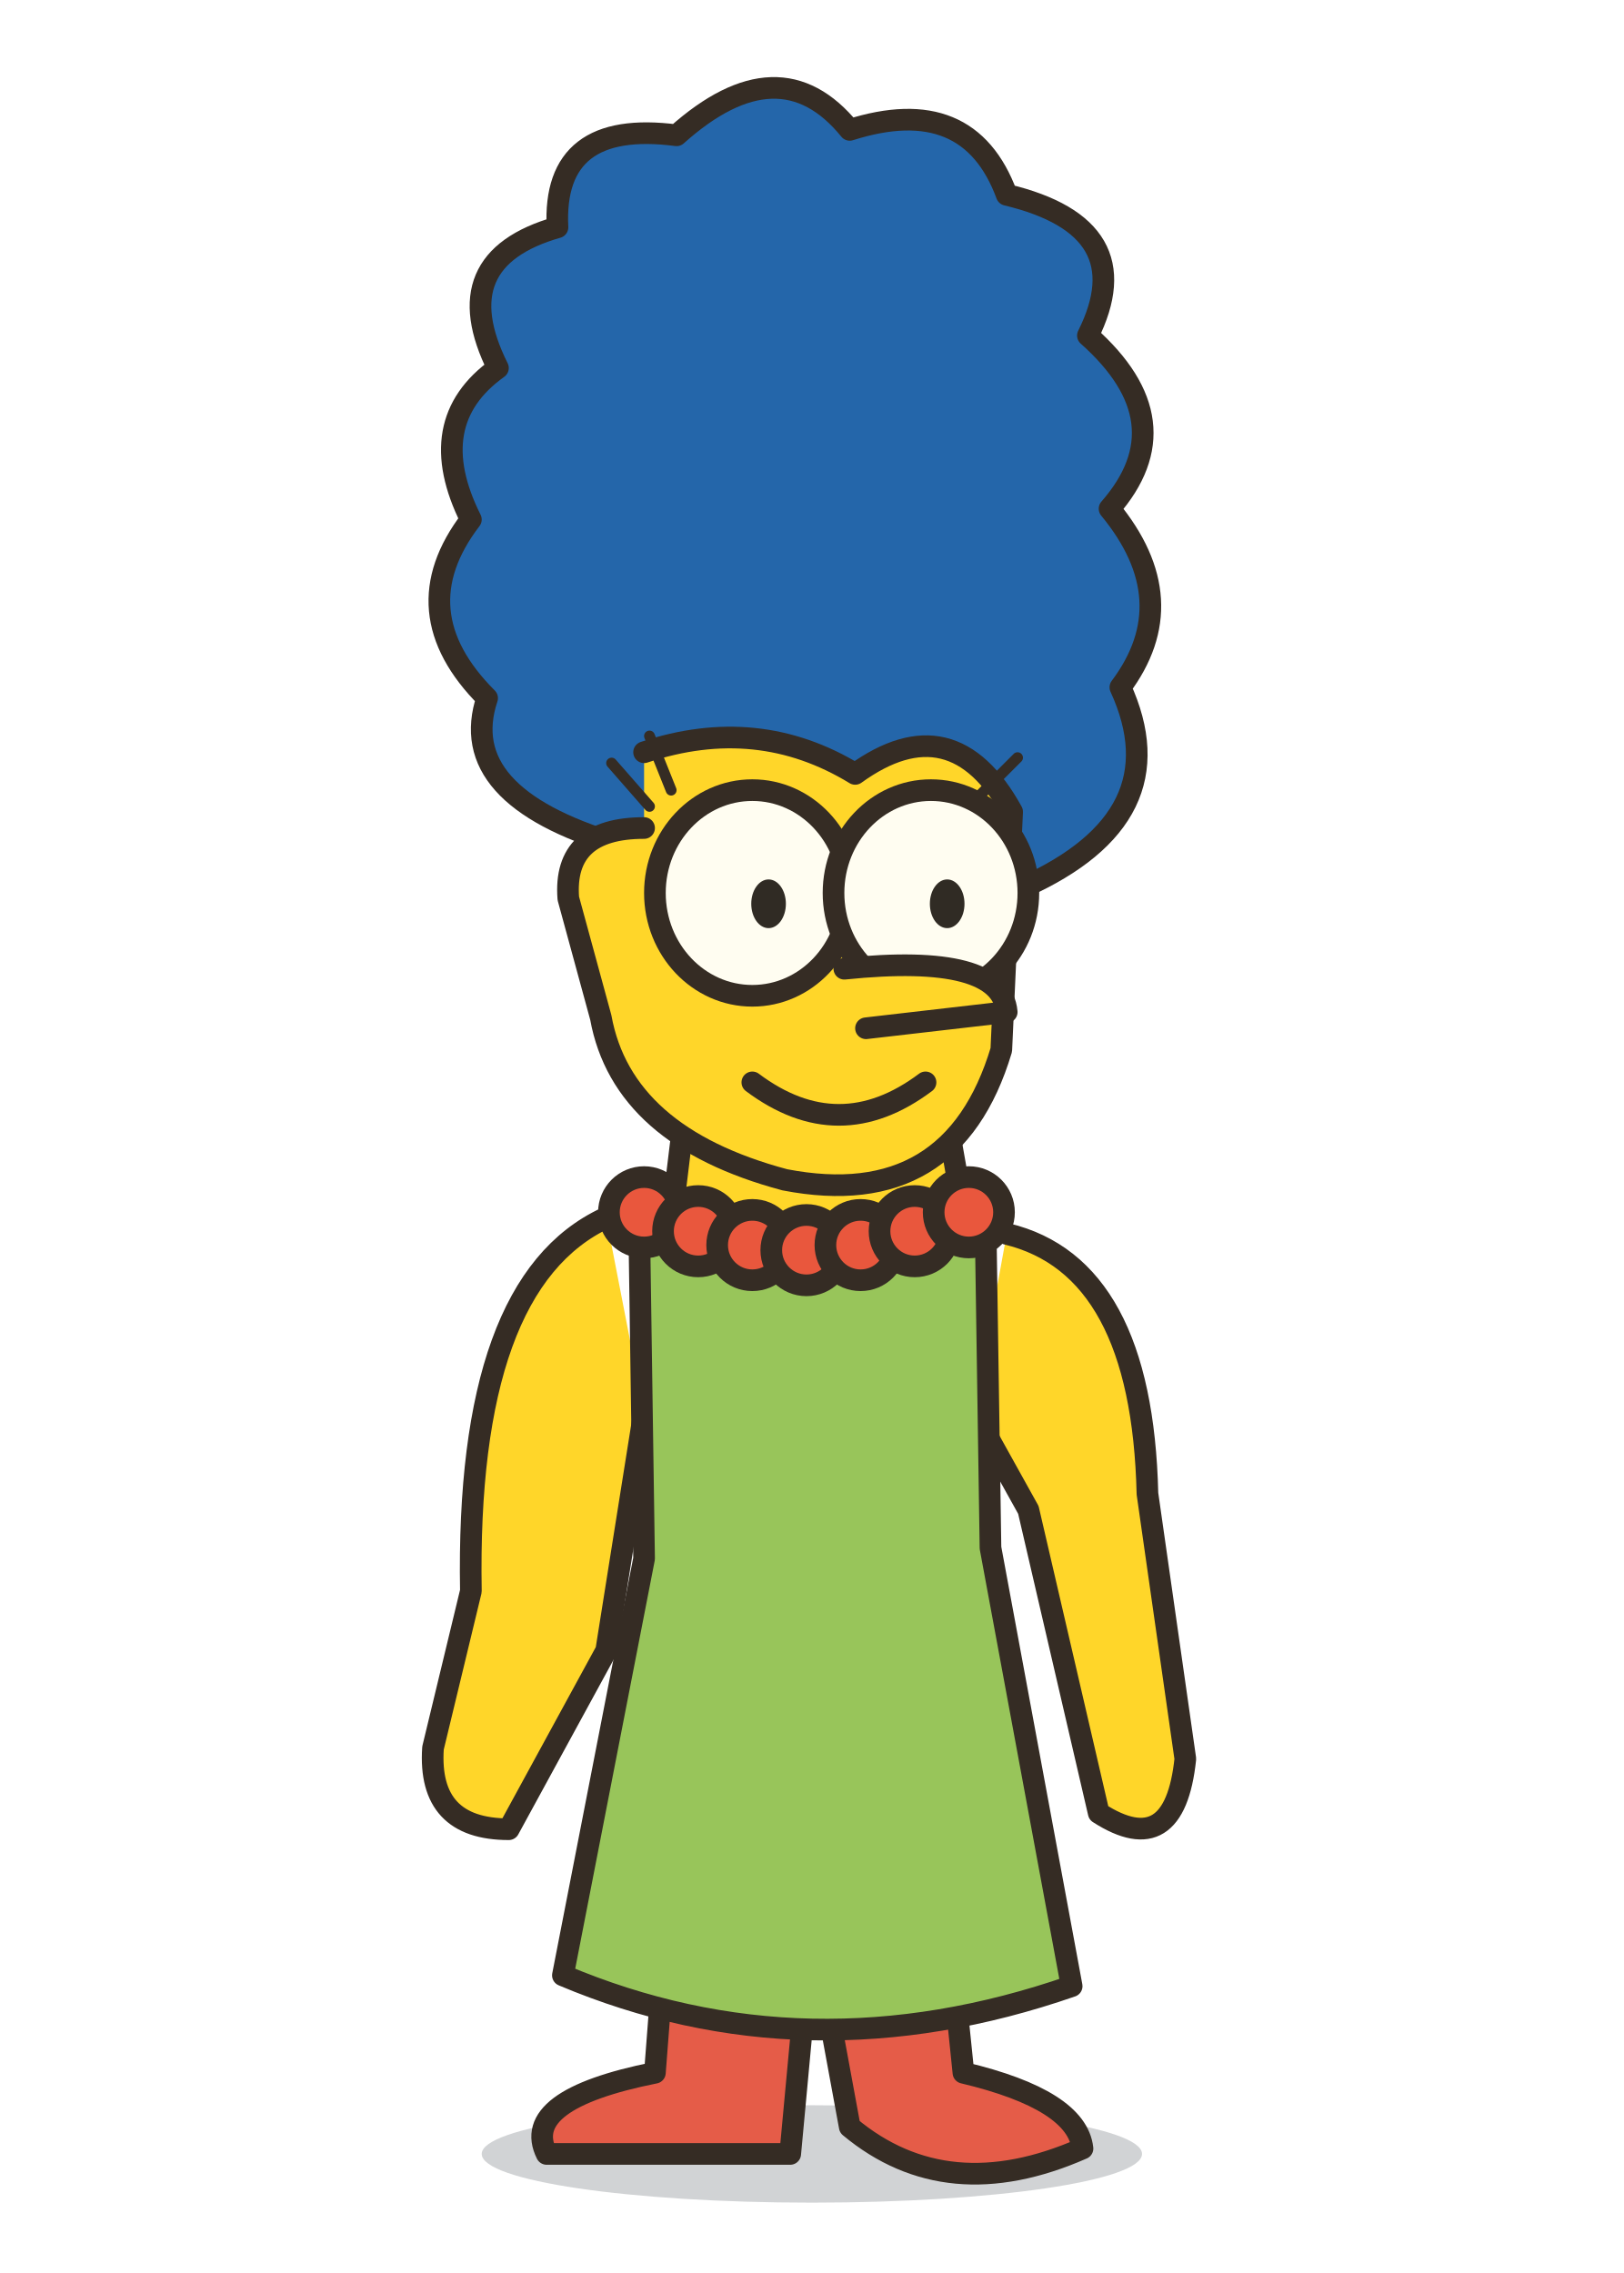
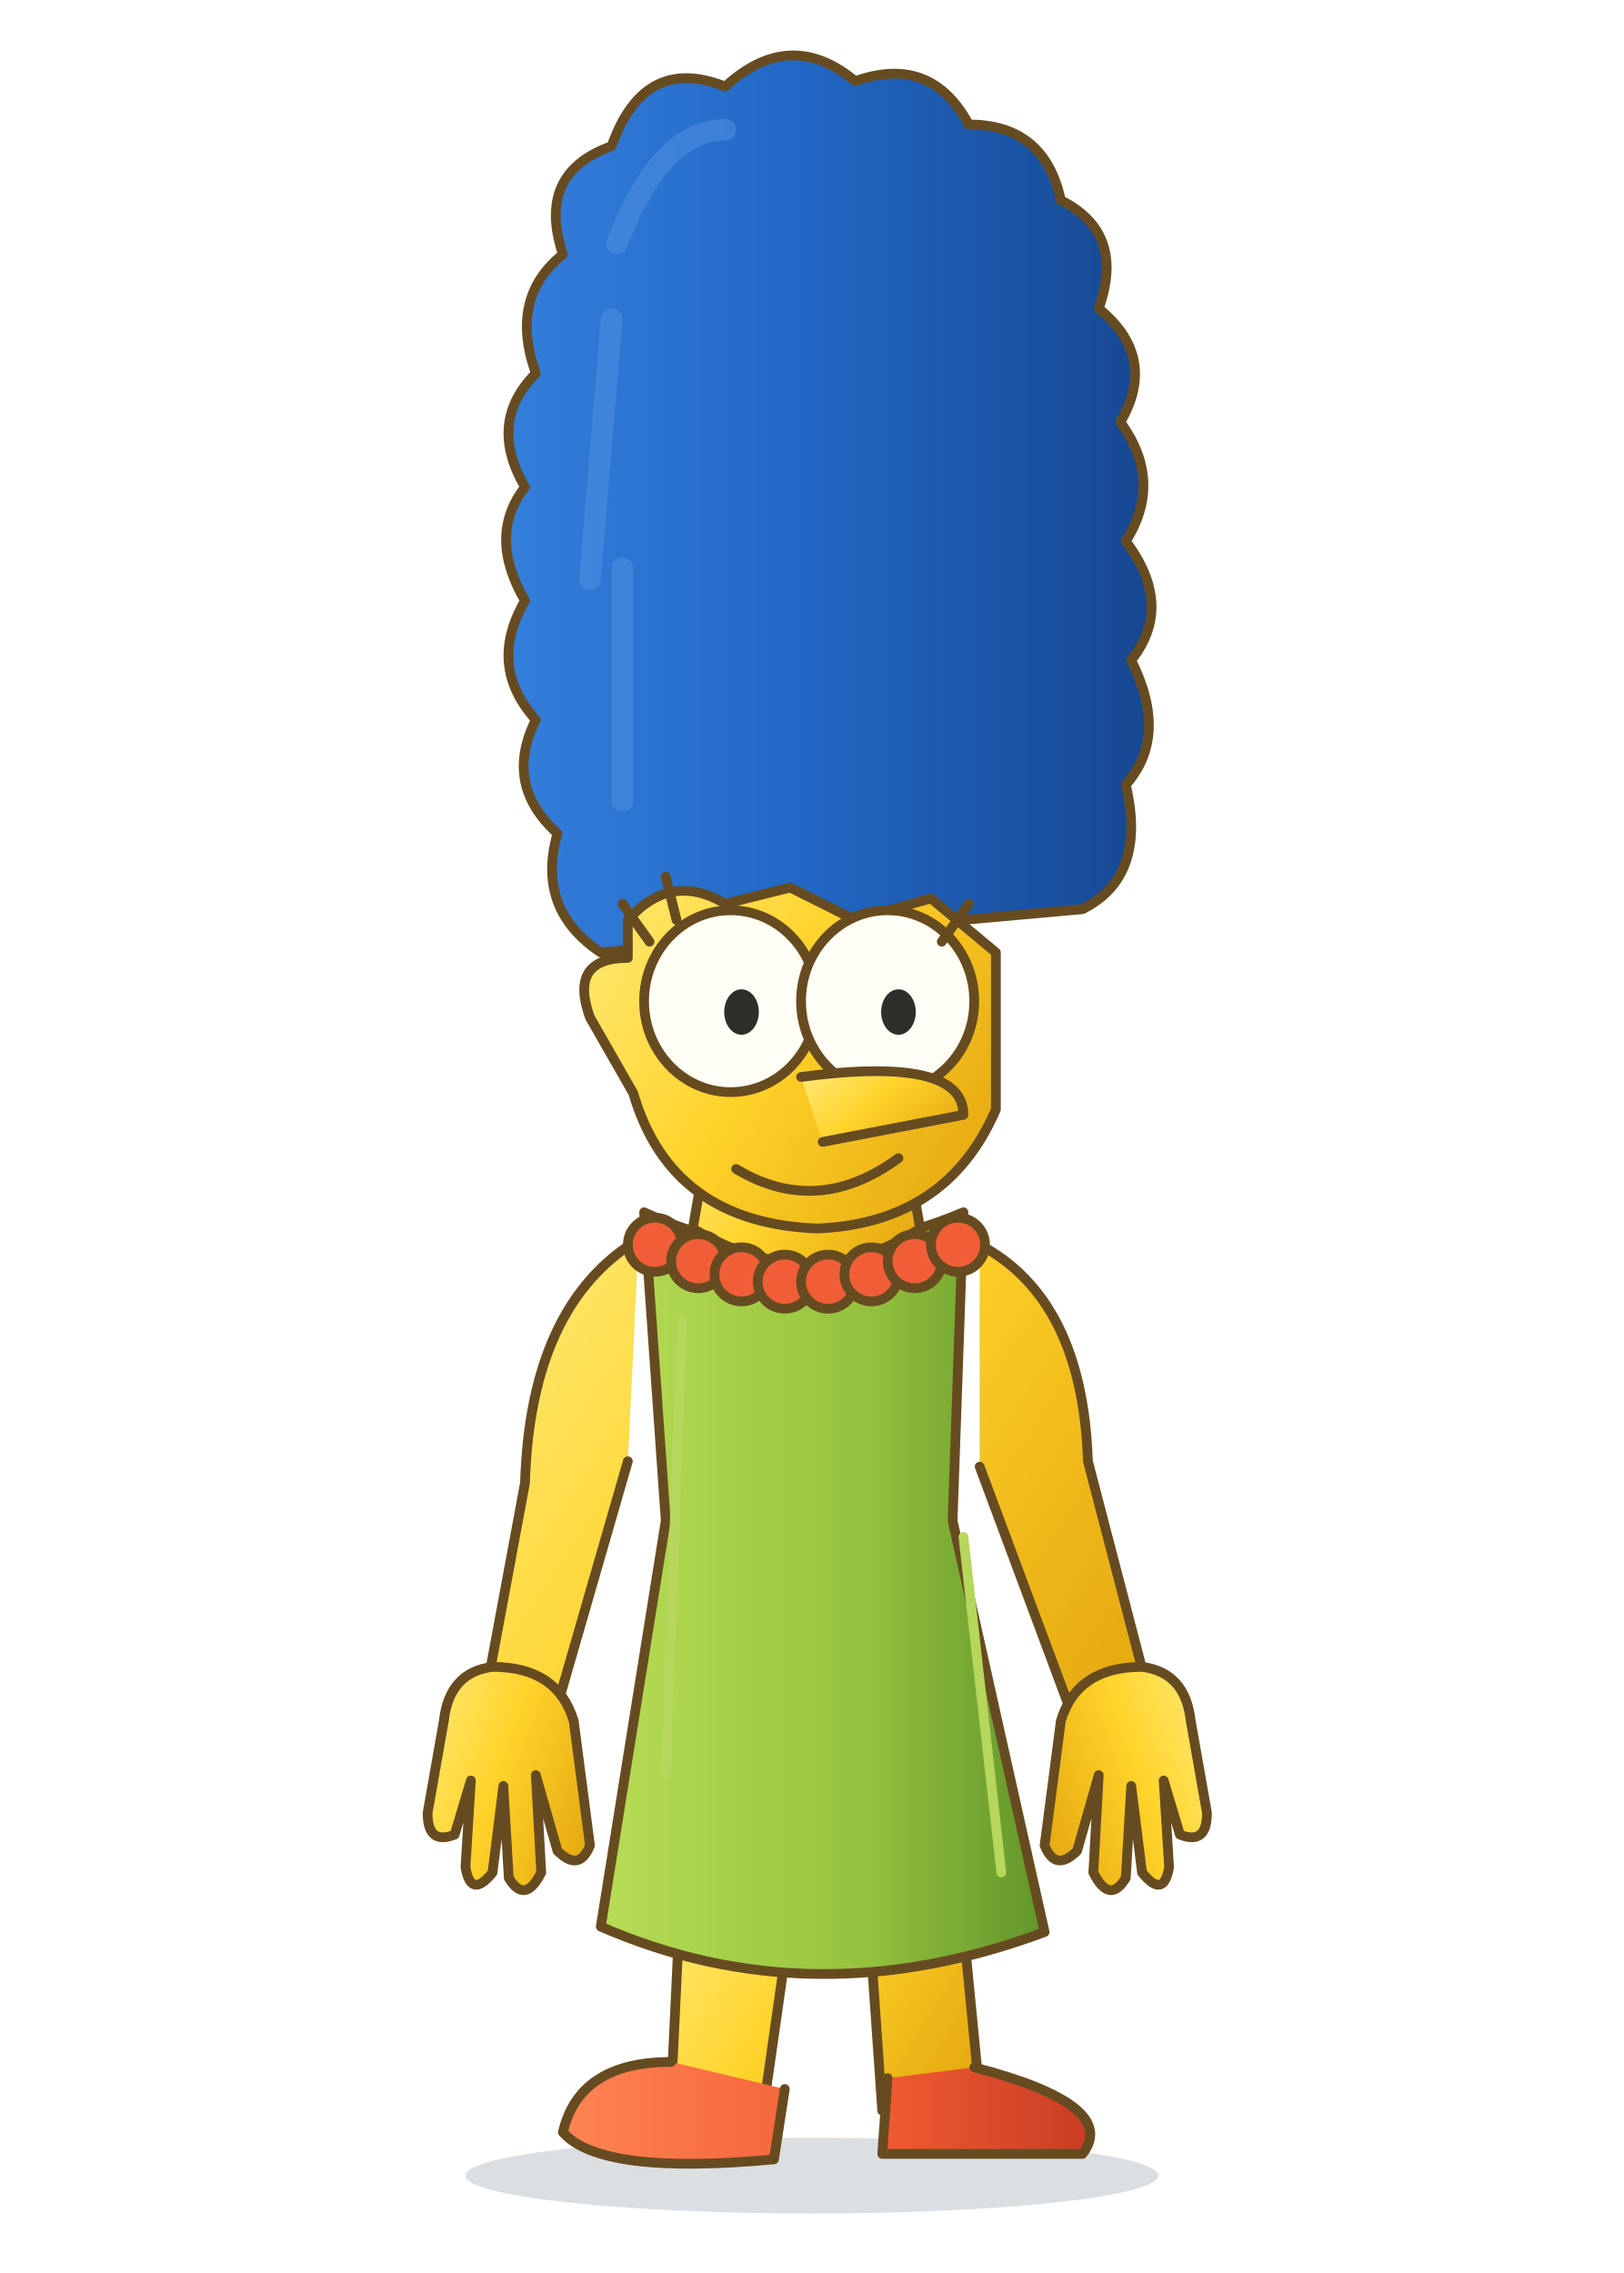
- <svg xmlns="http://www.w3.org/2000/svg" width="300" height="420" viewBox="0 0 300 420">
-   <g stroke="#352c24" stroke-width="4" stroke-linecap="round" stroke-linejoin="round">
-     <ellipse cx="150" cy="398" rx="61" ry="9" fill="#1b252d" opacity=".2" stroke="none" />
-     <path d="M124 344L121 383Q96 388 101 398H146L150 355L157 393Q175 408 200 397Q199 388 178 383L174 344" fill="#e55c48" />
-     <path d="M112 225Q86 237 87 294L80 323Q79 338 94 338L112 305L119 261M186 228Q211 234 212 276L219 325Q217 344 203 335L190 279L180 261" fill="#ffd629" />
-     <path d="M118 220Q150 234 182 220L183 286L198 367Q149 384 104 365L119 288Z" fill="#98c55a" />
-     <path d="M128 193L124 226Q153 244 178 224L172 190" fill="#ffd629" />
-     <path d="M114 156Q84 147 90 129Q74 113 87 96Q78 78 92 68Q82 48 103 42Q102 22 125 25Q144 8 157 24Q179 17 186 36Q211 42 201 62Q219 78 205 94Q219 111 207 127Q218 151 189 164Z" fill="#2466aa" />
-     <path d="M119 139Q140 132 158 143Q176 130 187 150L185 194Q176 224 145 218Q115 210 111 188L105 166Q104 153 119 153" fill="#ffd629" />
-     <ellipse cx="139" cy="165" rx="18" ry="19" fill="#fffdf1" />
-     <ellipse cx="142" cy="167" rx="3.2" ry="4.5" fill="#302b24" stroke="none" />
-     <ellipse cx="172" cy="165" rx="18" ry="19" fill="#fffdf1" />
-     <ellipse cx="175" cy="167" rx="3.2" ry="4.5" fill="#302b24" stroke="none" />
-     <path d="M156 179Q185 176 186 187L160 190" fill="#ffd629" />
-     <path d="M139,200q16,12 32,0" fill="none" />
-     <path d="M120 149l-7-8M124 146l-4-10M180 148l8-8" fill="none" stroke-width="2" />
-     <circle cx="119" cy="224" r="6.5" fill="#e9573d" />
-     <circle cx="129" cy="227.5" r="6.5" fill="#e9573d" />
-     <circle cx="139" cy="230.062" r="6.5" fill="#e9573d" />
-     <circle cx="149" cy="231" r="6.5" fill="#e9573d" />
-     <circle cx="159" cy="230.062" r="6.5" fill="#e9573d" />
-     <circle cx="169" cy="227.5" r="6.5" fill="#e9573d" />
-     <circle cx="179" cy="224" r="6.5" fill="#e9573d" />
+ <svg xmlns="http://www.w3.org/2000/svg" width="600" height="840" viewBox="0 0 300 420" data-character="marge" data-expression="neutral" data-mouth="0" data-blink="false">
+   <defs>
+     <linearGradient id="skin" x1="0" x2="1" y1=".2" y2=".7">
+       <stop stop-color="#ffe76c" />
+       <stop offset=".45" stop-color="#ffd32a" />
+       <stop offset="1" stop-color="#e7ac12" />
+     </linearGradient>
+     <linearGradient id="shirt" x1="0" x2="1" y1="0" y2=".5">
+       <stop stop-color="#fffefa" />
+       <stop offset=".65" stop-color="#f5f0df" />
+       <stop offset="1" stop-color="#c6c4b7" />
+     </linearGradient>
+     <linearGradient id="blue">
+       <stop stop-color="#4e91ce" />
+       <stop offset=".6" stop-color="#3477b4" />
+       <stop offset="1" stop-color="#205a94" />
+     </linearGradient>
+     <linearGradient id="hair">
+       <stop stop-color="#347fdb" />
+       <stop offset=".45" stop-color="#2268c5" />
+       <stop offset="1" stop-color="#164791" />
+     </linearGradient>
+     <linearGradient id="green">
+       <stop stop-color="#b8dc55" />
+       <stop offset=".6" stop-color="#94c23d" />
+       <stop offset="1" stop-color="#62952a" />
+     </linearGradient>
+     <linearGradient id="red">
+       <stop stop-color="#ff8454" />
+       <stop offset=".6" stop-color="#f15b32" />
+       <stop offset="1" stop-color="#c73d23" />
+     </linearGradient>
+     <linearGradient id="baby">
+       <stop stop-color="#91ddf5" />
+       <stop offset=".6" stop-color="#60bee7" />
+       <stop offset="1" stop-color="#3e8fc5" />
+     </linearGradient>
+     <linearGradient id="muzzle">
+       <stop stop-color="#e8bc7e" />
+       <stop offset="1" stop-color="#c59254" />
+     </linearGradient>
+     <radialGradient id="shoe">
+       <stop stop-color="#62626a" />
+       <stop offset="1" stop-color="#30343d" />
+     </radialGradient>
+   </defs>
+   <g stroke="#674b20" stroke-width="1.8" stroke-linecap="round" stroke-linejoin="round">
+     <ellipse cx="150" cy="402" rx="64" ry="7" fill="#172536" opacity=".15" stroke="none" />
+     <path d="M126 345l-2 42 17 3 6-42M160 347l3 43 18-3-4-41" fill="url(#skin)" />
+     <path d="M124 381q-17 0-20 13 7 8 39 5l2-13M164 384l-1 14h37q7-9-20-16" fill="url(#red)" />
+     <path d="M118 229q-20 12-21 45l-8 43 12 5 15-52M181 230q19 10 20 40l12 46-13 6-19-51" fill="url(#skin)" />
+     <g transform="translate(91 308) scale(1 1)">
+       <path d="M0 0q-8 1-9 10l-3 17q0 6 5 4l3-10-1 16q1 6 5 1l2-16 1 17q3 5 6-1l-1-18 4 14q4 4 6-1l-3-23q-3-10-15-10" fill="url(#skin)" />
+     </g>
+     <g transform="translate(211 308) scale(-1 1)">
+       <path d="M0 0q-8 1-9 10l-3 17q0 6 5 4l3-10-1 16q1 6 5 1l2-16 1 17q3 5 6-1l-1-18 4 14q4 4 6-1l-3-23q-3-10-15-10" fill="url(#skin)" />
+     </g>
+     <path d="M119 224q28 13 59 0l-2 57 17 76q-43 16-82-1l12-75Z" fill="url(#green)" />
+     <path d="M126 244l-3 84M178 284l7 62" stroke="#b6d65c" fill="none" />
+     <path d="M132 204l-4 23q22 13 42 0l-4-23" fill="url(#skin)" />
+     <path d="M111 176q-12-8-8-22-10-9-4-21-9-10-2-22-7-12 0-21-7-12 2-21-5-14 5-22-5-15 9-20 6-17 21-11 12-11 24-1 14-5 21 8 14 0 17 14 12 6 7 20 11 9 4 21 8 11 1 22 9 12 1 22 7 14-1 23 4 17-8 23Z" fill="url(#hair)" />
+     <path d="M114 45q8-21 20-21M113 59l-4 48m6-2v43" stroke="#4e8fe1" stroke-width="4" opacity=".55" fill="none" />
+     <path d="M116 170q8-9 18-3l12-3 12 6 14-4 12 10v29q-9 21-33 22-27-1-34-25l-8-14q-4-11 7-11Z" fill="url(#skin)" />
+     <ellipse cx="135" cy="185" rx="16" ry="16.8" fill="#fffef4" />
+     <ellipse cx="137" cy="187" rx="3.2" ry="4.2" fill="#302e2a" stroke="none" />
+     <ellipse cx="164" cy="185" rx="16" ry="16.8" fill="#fffef4" />
+     <ellipse cx="166" cy="187" rx="3.2" ry="4.2" fill="#302e2a" stroke="none" />
+     <path d="M148 199q30-4 30 7l-26 5" fill="url(#skin)" />
+     <path d="M136,216Q151,225 166,214" fill="none" />
+     <path d="M120 174l-5-7m10 3-2-8m51 12 5-7" fill="none" />
+     <circle cx="121" cy="230" r="5" fill="#f05e37" />
+     <circle cx="129" cy="233.037" r="5" fill="#f05e37" />
+     <circle cx="137" cy="235.473" r="5" fill="#f05e37" />
+     <circle cx="145" cy="236.824" r="5" fill="#f05e37" />
+     <circle cx="153" cy="236.824" r="5" fill="#f05e37" />
+     <circle cx="161" cy="235.473" r="5" fill="#f05e37" />
+     <circle cx="169" cy="233.037" r="5" fill="#f05e37" />
+     <circle cx="177" cy="230" r="5" fill="#f05e37" />
  </g>
</svg>
